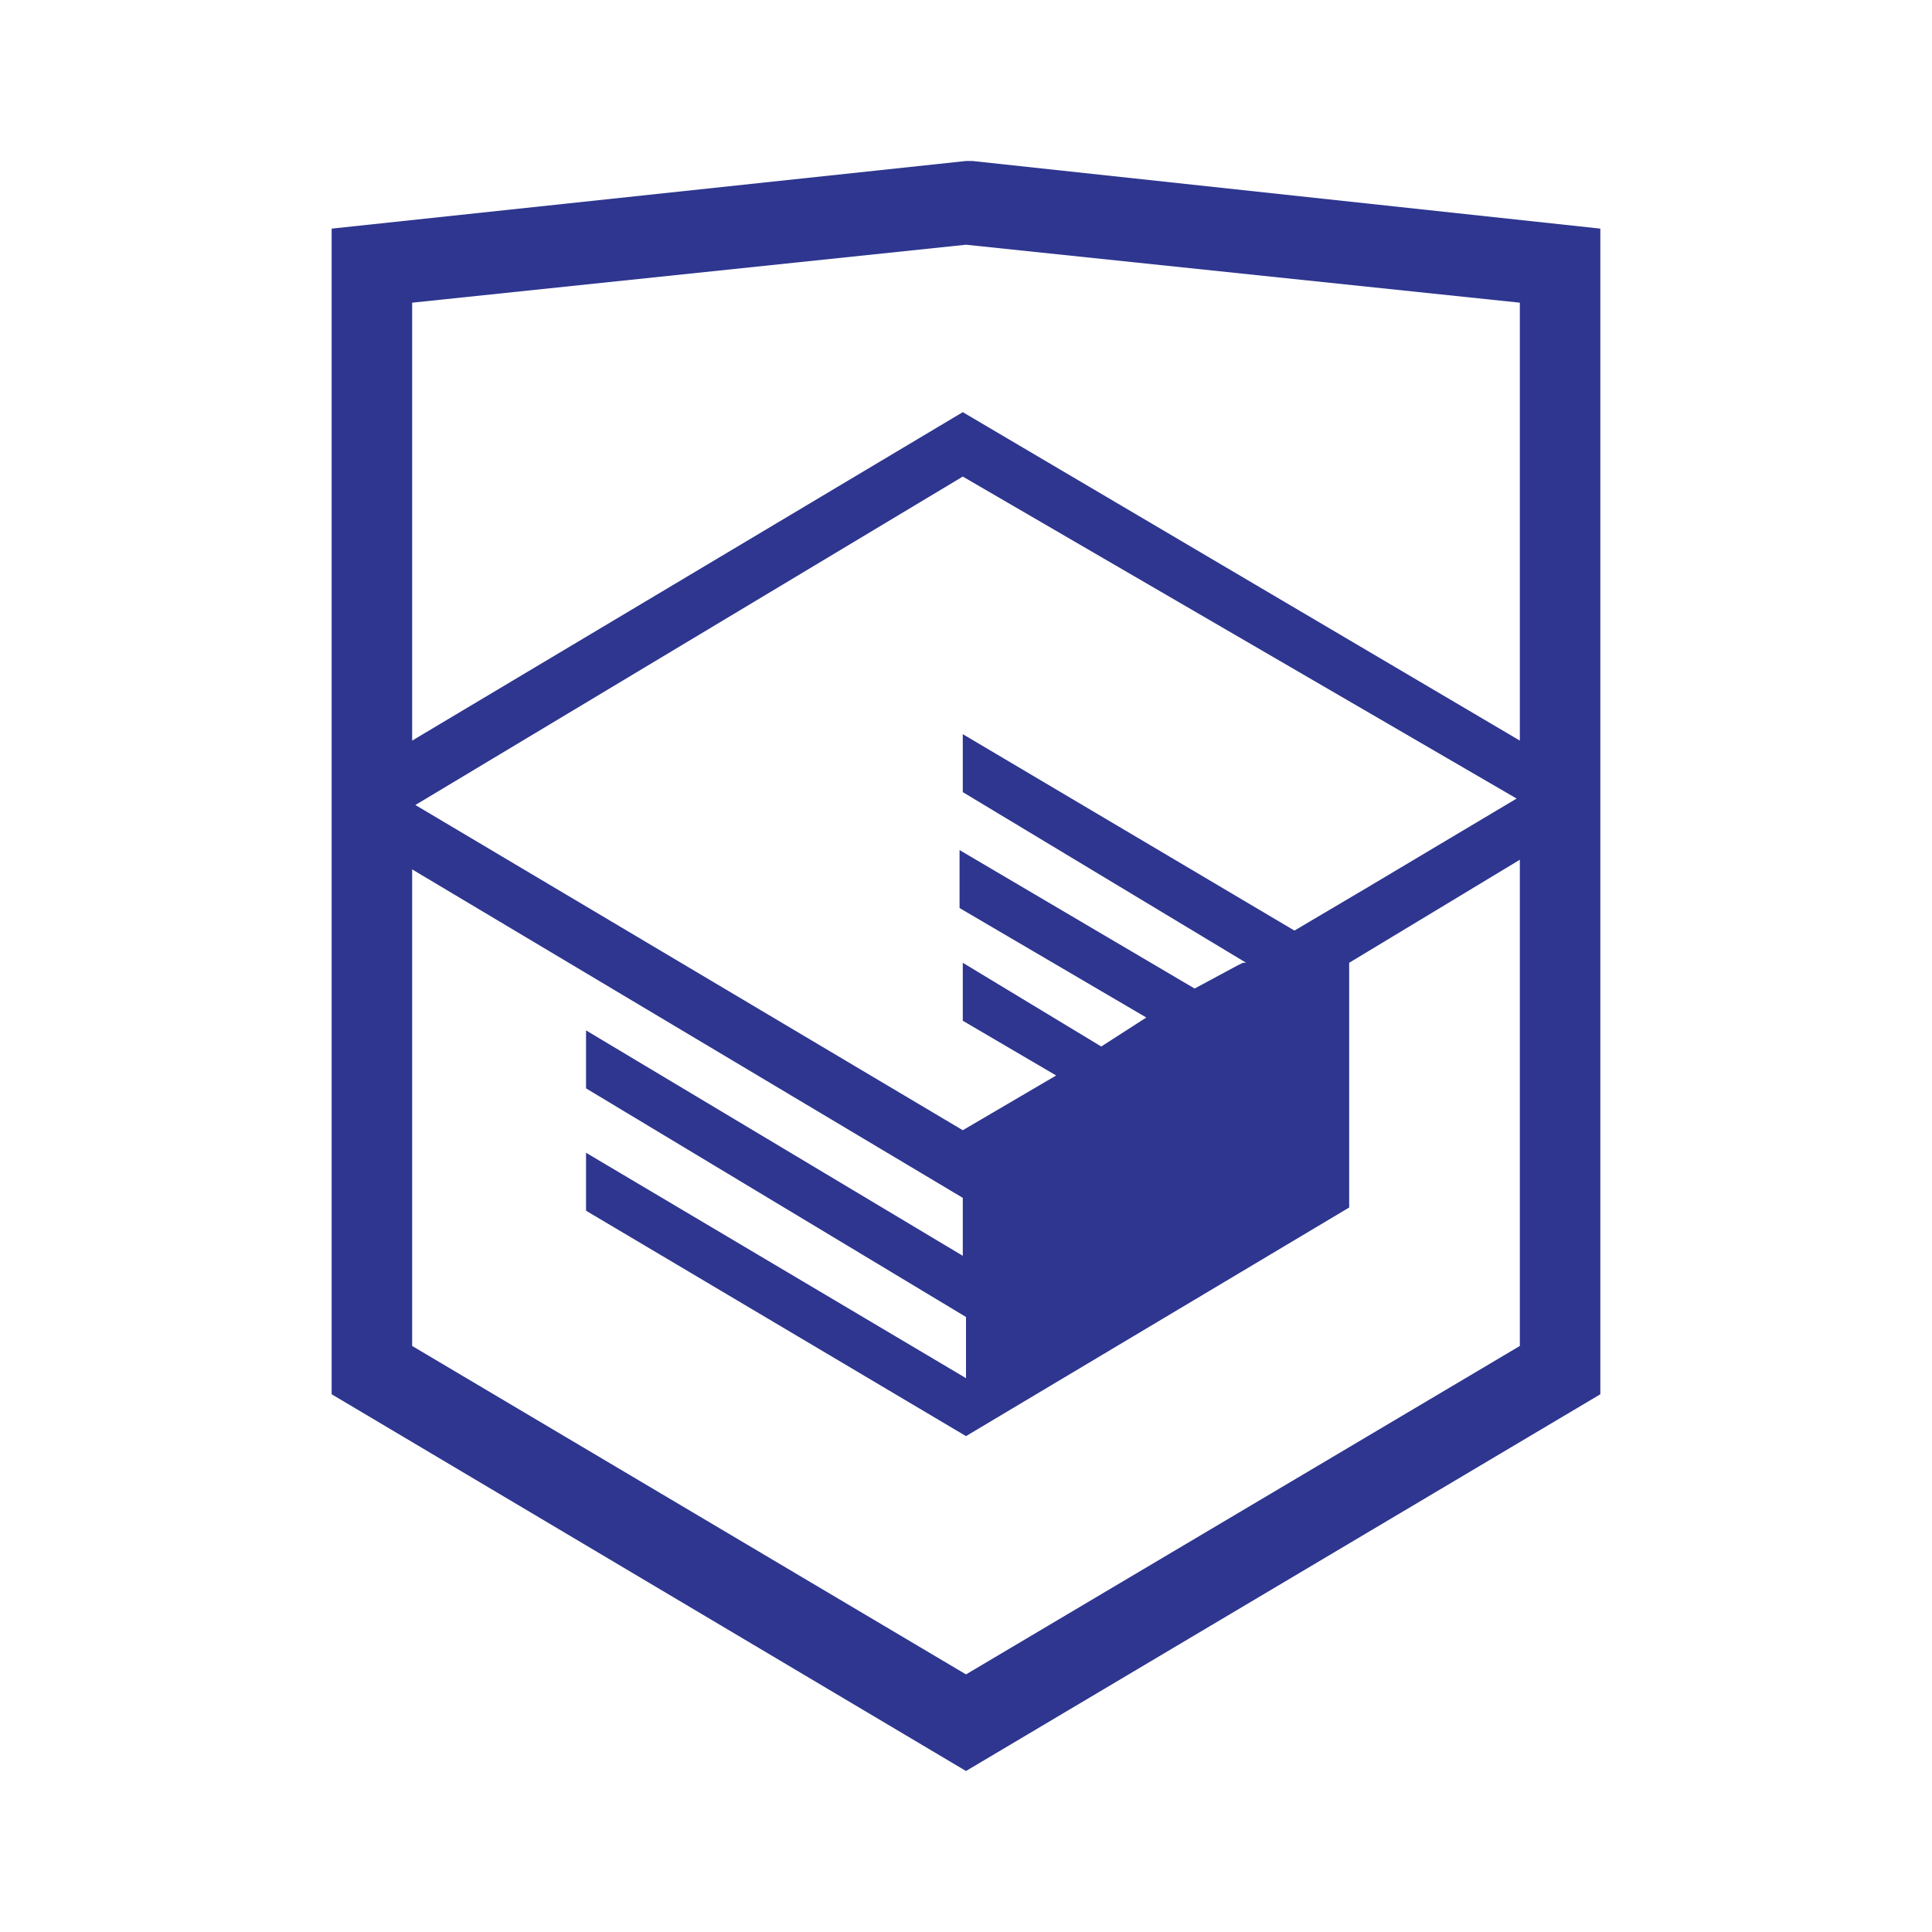
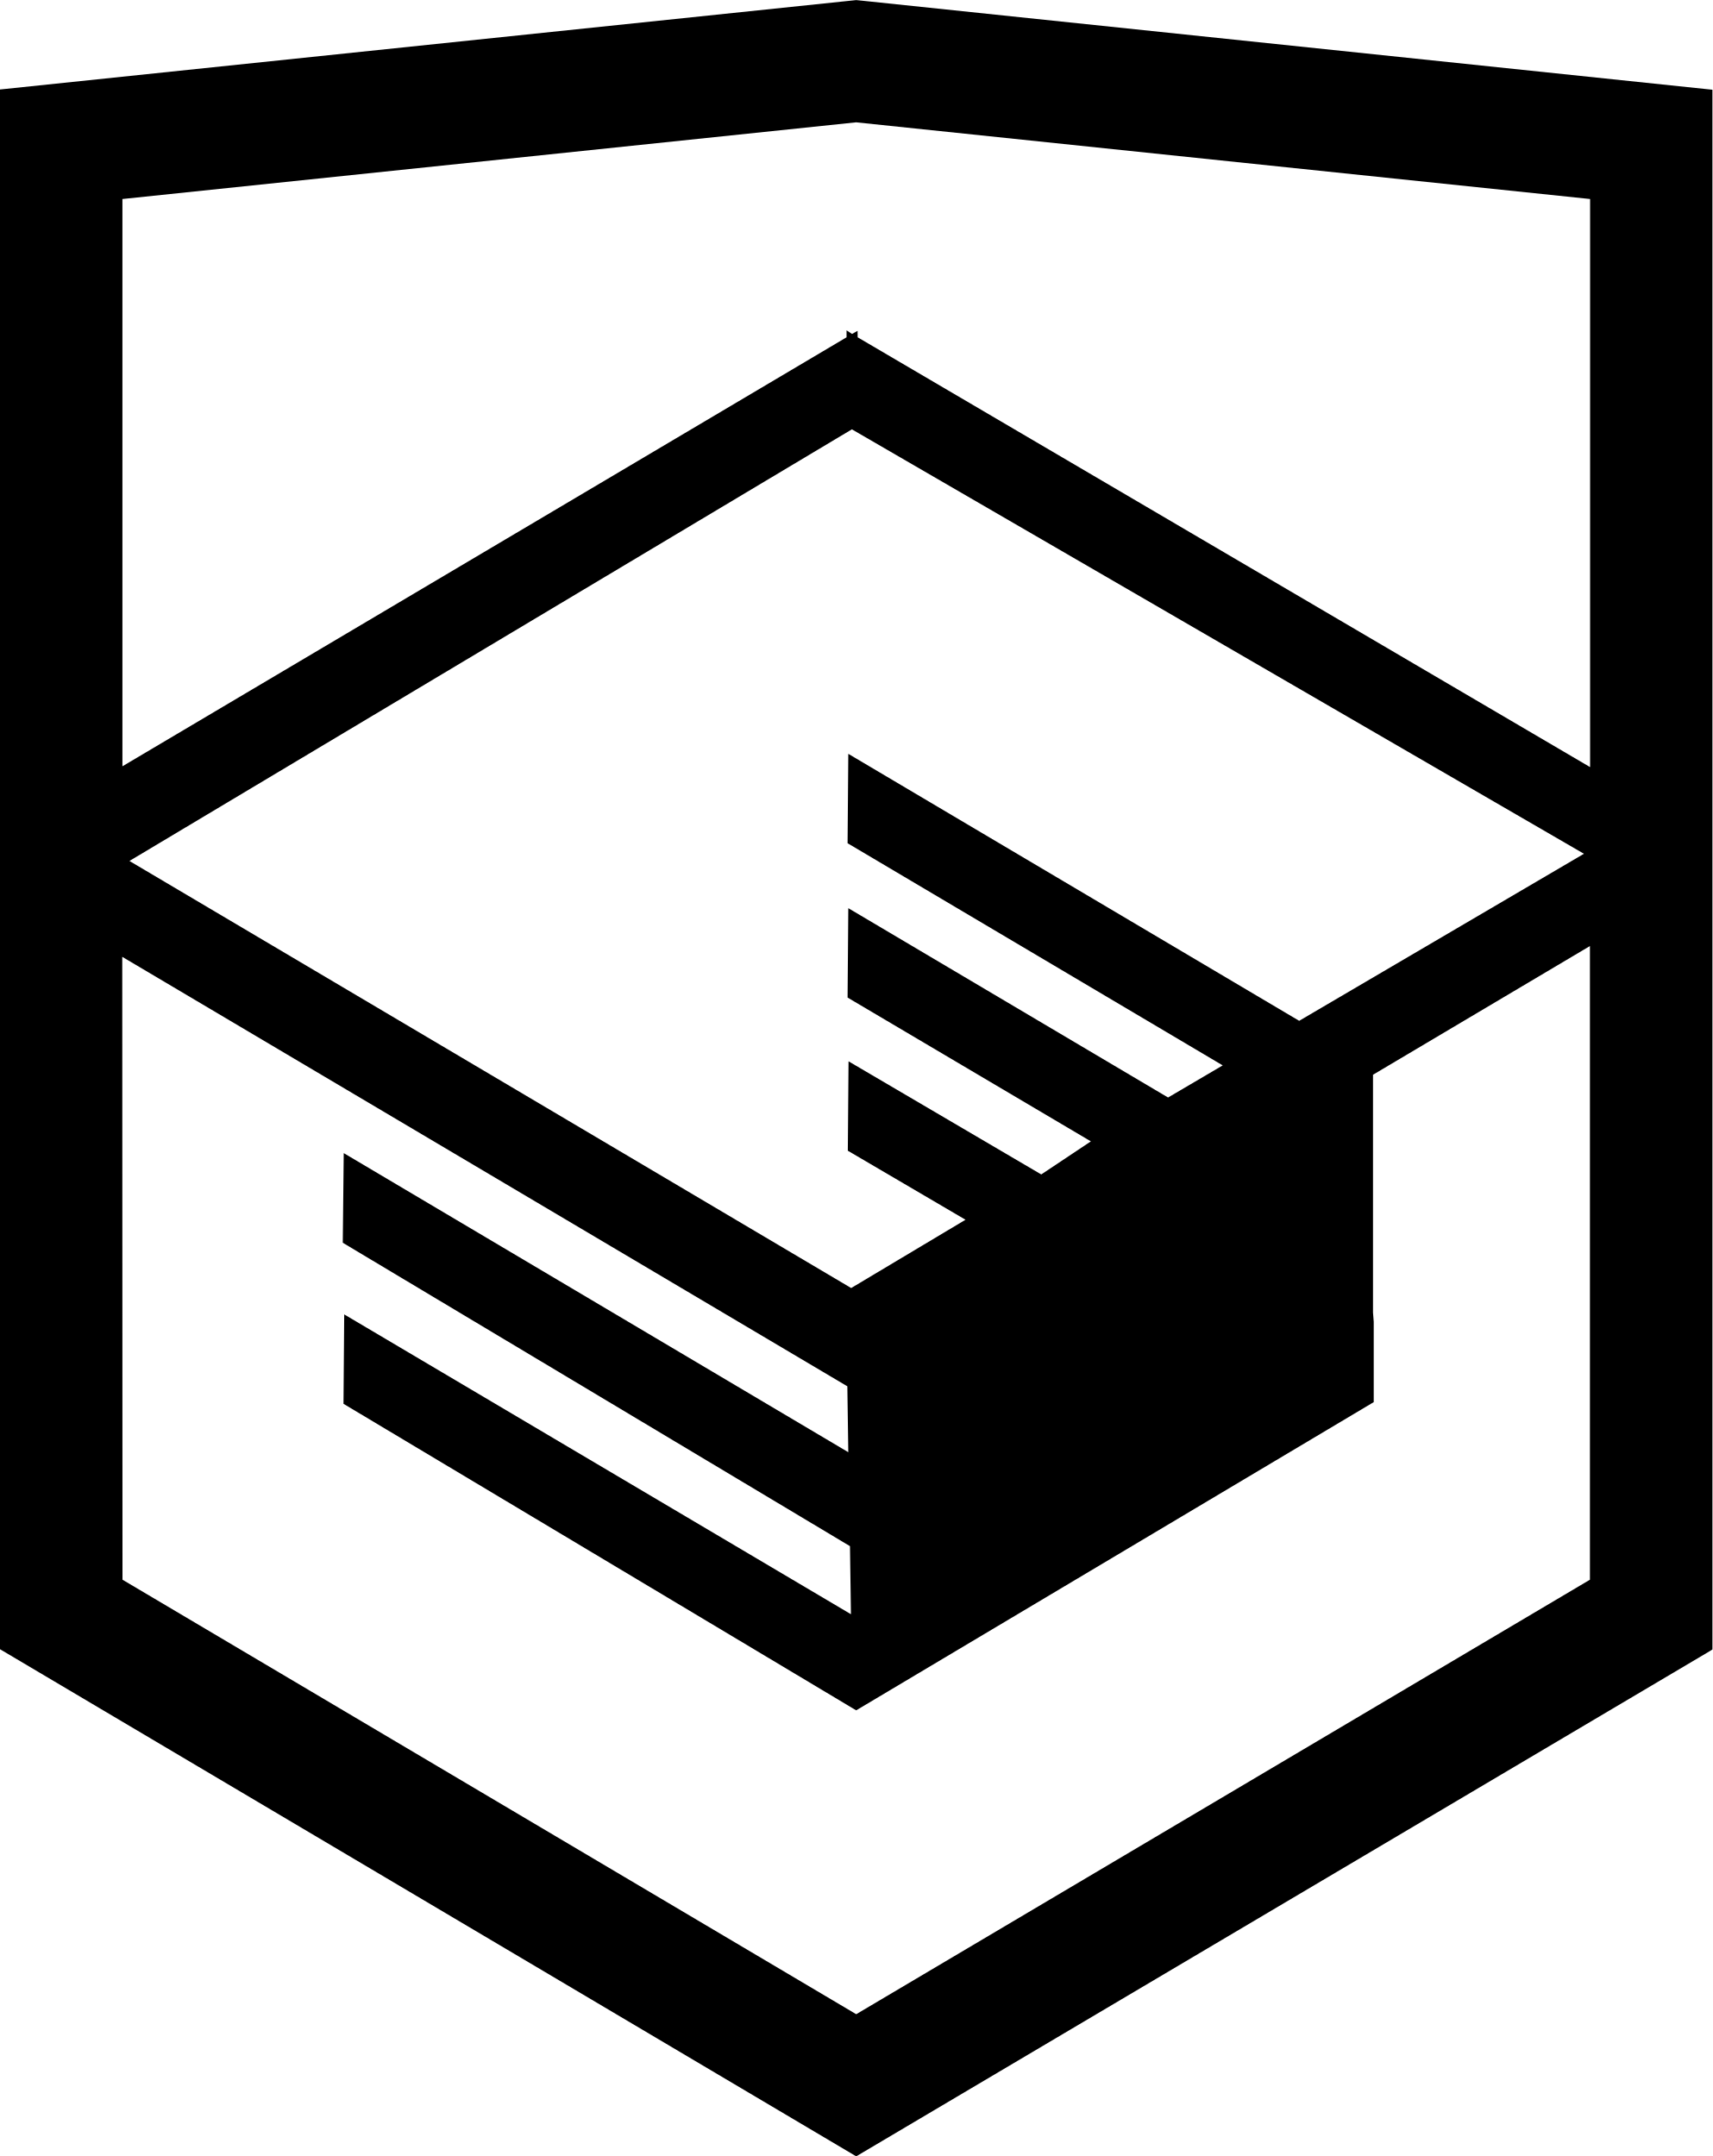
- <svg xmlns="http://www.w3.org/2000/svg" viewBox="0 0 60 60">
-   <path fill="#2E368F" d="M30.2 5h-.2l-19.7 2.1v36.2l19.7 11.7 19.7-11.7v-36.2l-19.5-2.1zm17 36.8l-17.2 10.2-17.2-10.2v-14.8l17.1 10.2v1.8l-11.7-7v1.8l11.8 7.1v1.9l-11.8-7v1.8l11.8 7 11.9-7.1v-7.6l5.3-3.2v15.1zm-.1-17l-4.7 2.8-2.2 1.3-10.3-6.1v1.8l8.8 5.3h-.1l-.2.1-1.3.7-7.3-4.3v1.8l5.8 3.4-1.4.9-4.3-2.6v1.8l2.9 1.7-2.9 1.7-17-10.1 17-10.2 17.2 10zm.1-1.8l-17.3-10.2-17.1 10.2v-13.6l17.2-1.8 17.2 1.8v13.6z" />
+ <svg xmlns="http://www.w3.org/2000/svg" width="7.144mm" height="8.996mm" viewBox="0 0 7.144 8.996" version="1.1" id="svg8">
+   <defs id="defs2" />
+   <g id="layer1" transform="translate(0.0570001,-192.5976)">
+     <path id="path824" d="m 3.554,192.602 -0.039,-0.004 -3.572,0.373 v 6.508 l 3.572,2.116 3.561,-2.108 0.011,-0.007 v -6.508 z m 3.022,3.196 -3.055,-1.793 -2.792e-4,-0.027 -0.023,0.013 -0.023,-0.015 v 0.029 l -3.021,1.79 v -2.367 l 3.061,-0.32 3.062,0.32 v 2.37 z m -3.079,-1.409 3.054,1.771 -1.188,0.697 -1.881,-1.114 -0.003,0.373 1.565,0.927 -0.228,0.134 -1.334,-0.79 -0.003,0.373 1.015,0.6 -0.207,0.138 -0.804,-0.472 -0.003,0.373 0.491,0.288 -0.477,0.285 -3.011,-1.782 z m -3.044,2.201 3.025,1.792 0.004,0.275 -2.105,-1.248 -0.004,0.374 2.116,1.266 0.004,0.284 -2.114,-1.251 -0.003,0.373 2.127,1.272 0.012,0.007 2.159,-1.286 v -0.335 l -0.003,-0.039 v -0.992 l 0.905,-0.537 v 2.644 l -3.061,1.813 -3.061,-1.813 z" style="stroke-width:0.265" />
+   </g>
</svg>
